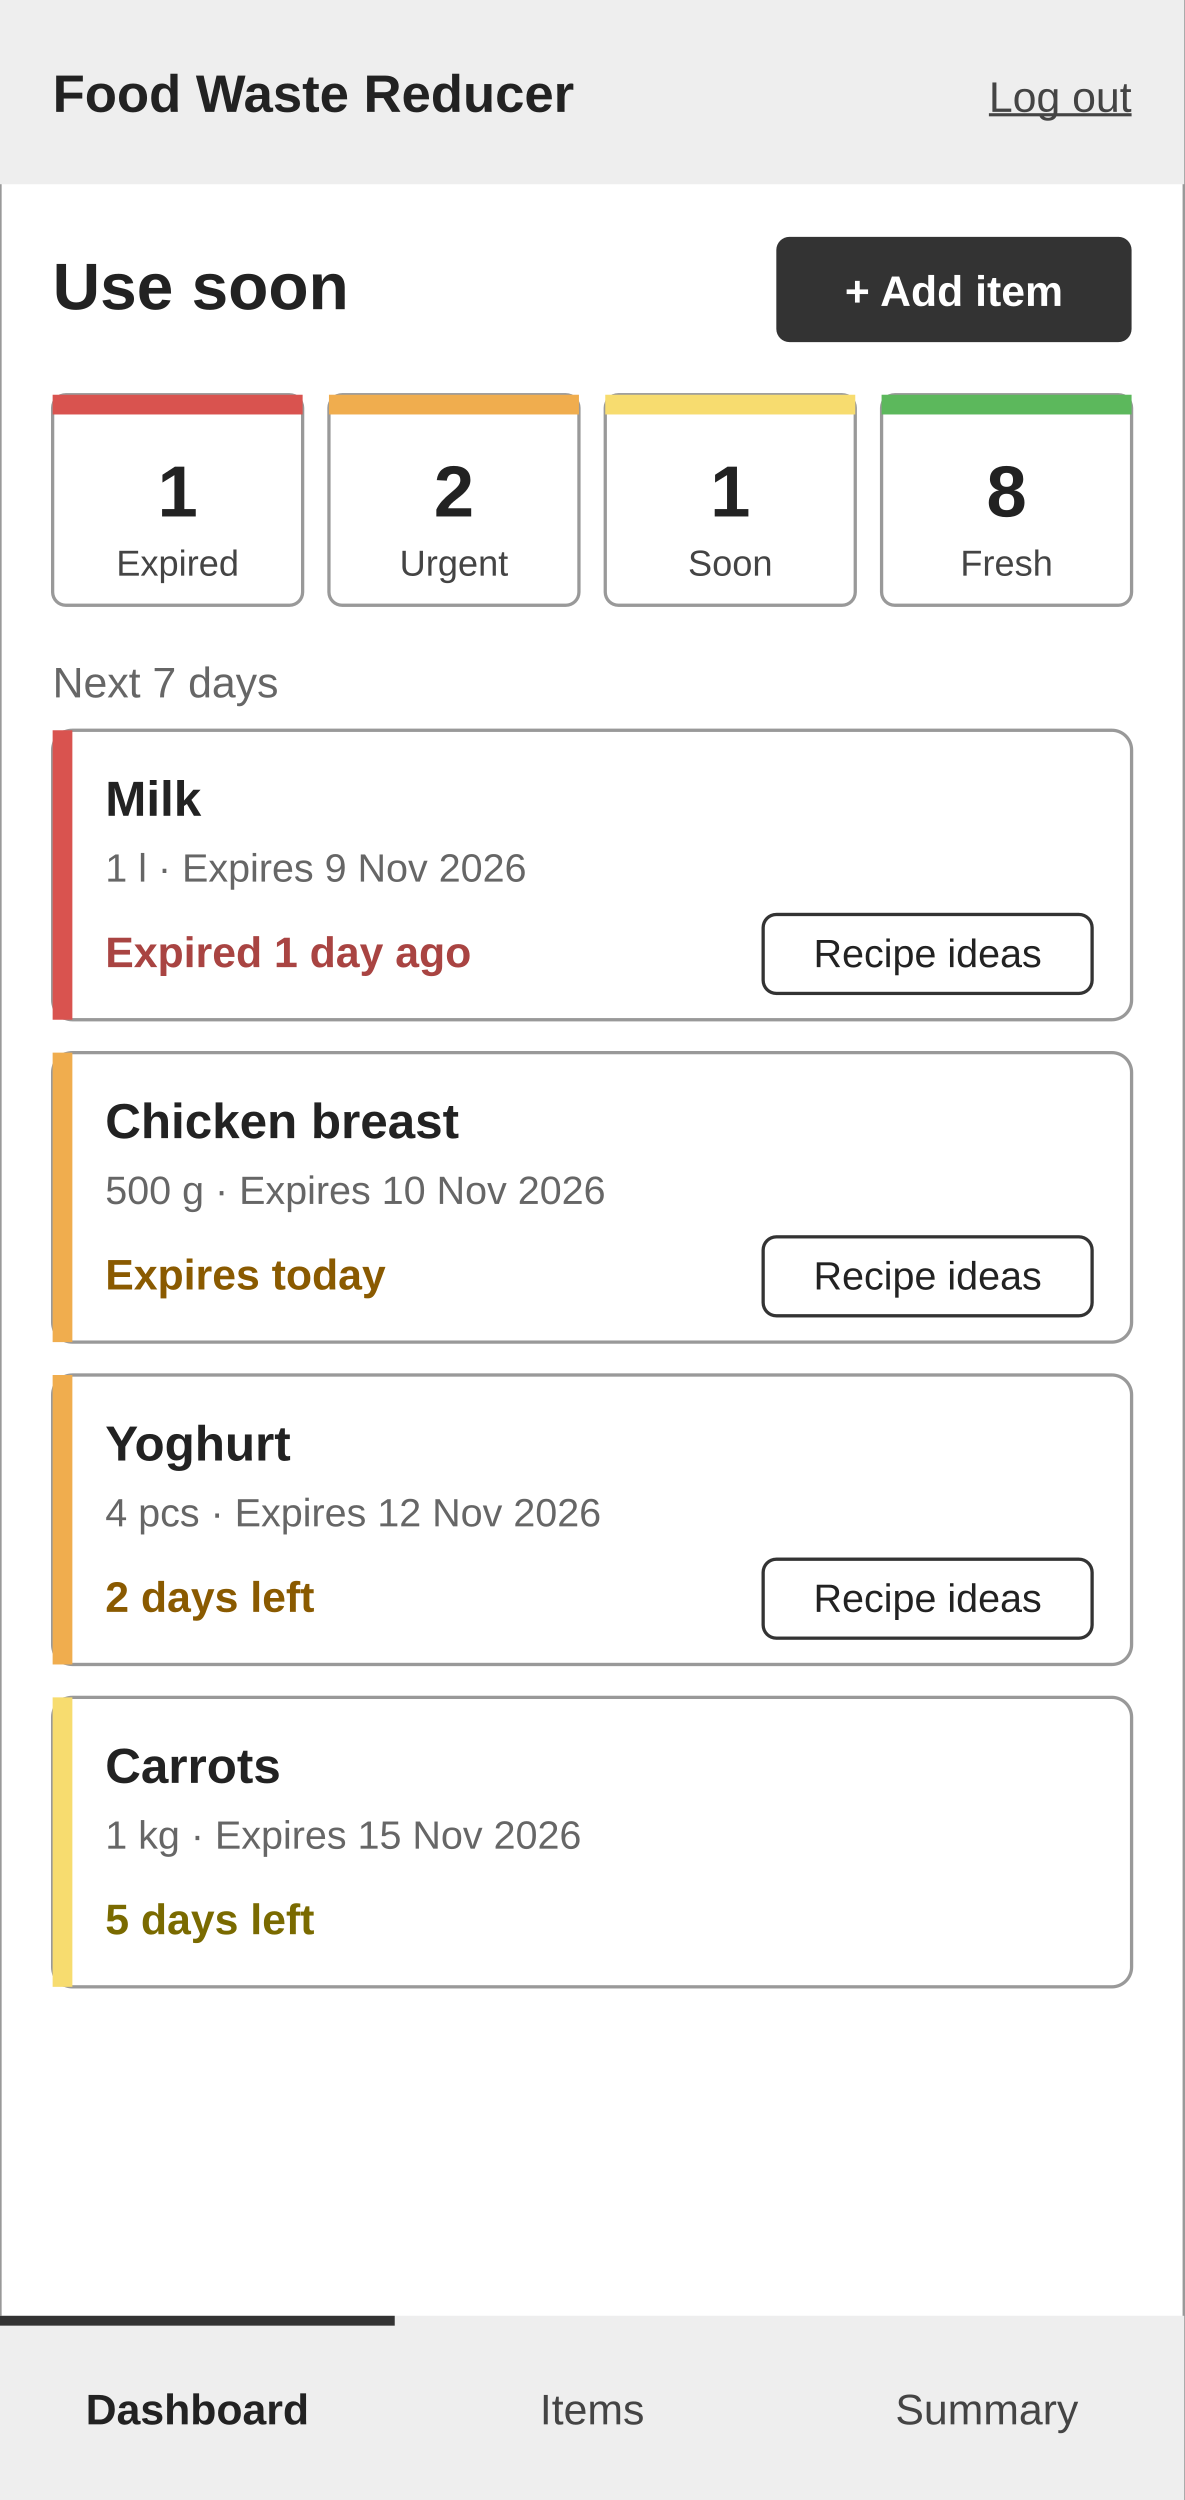
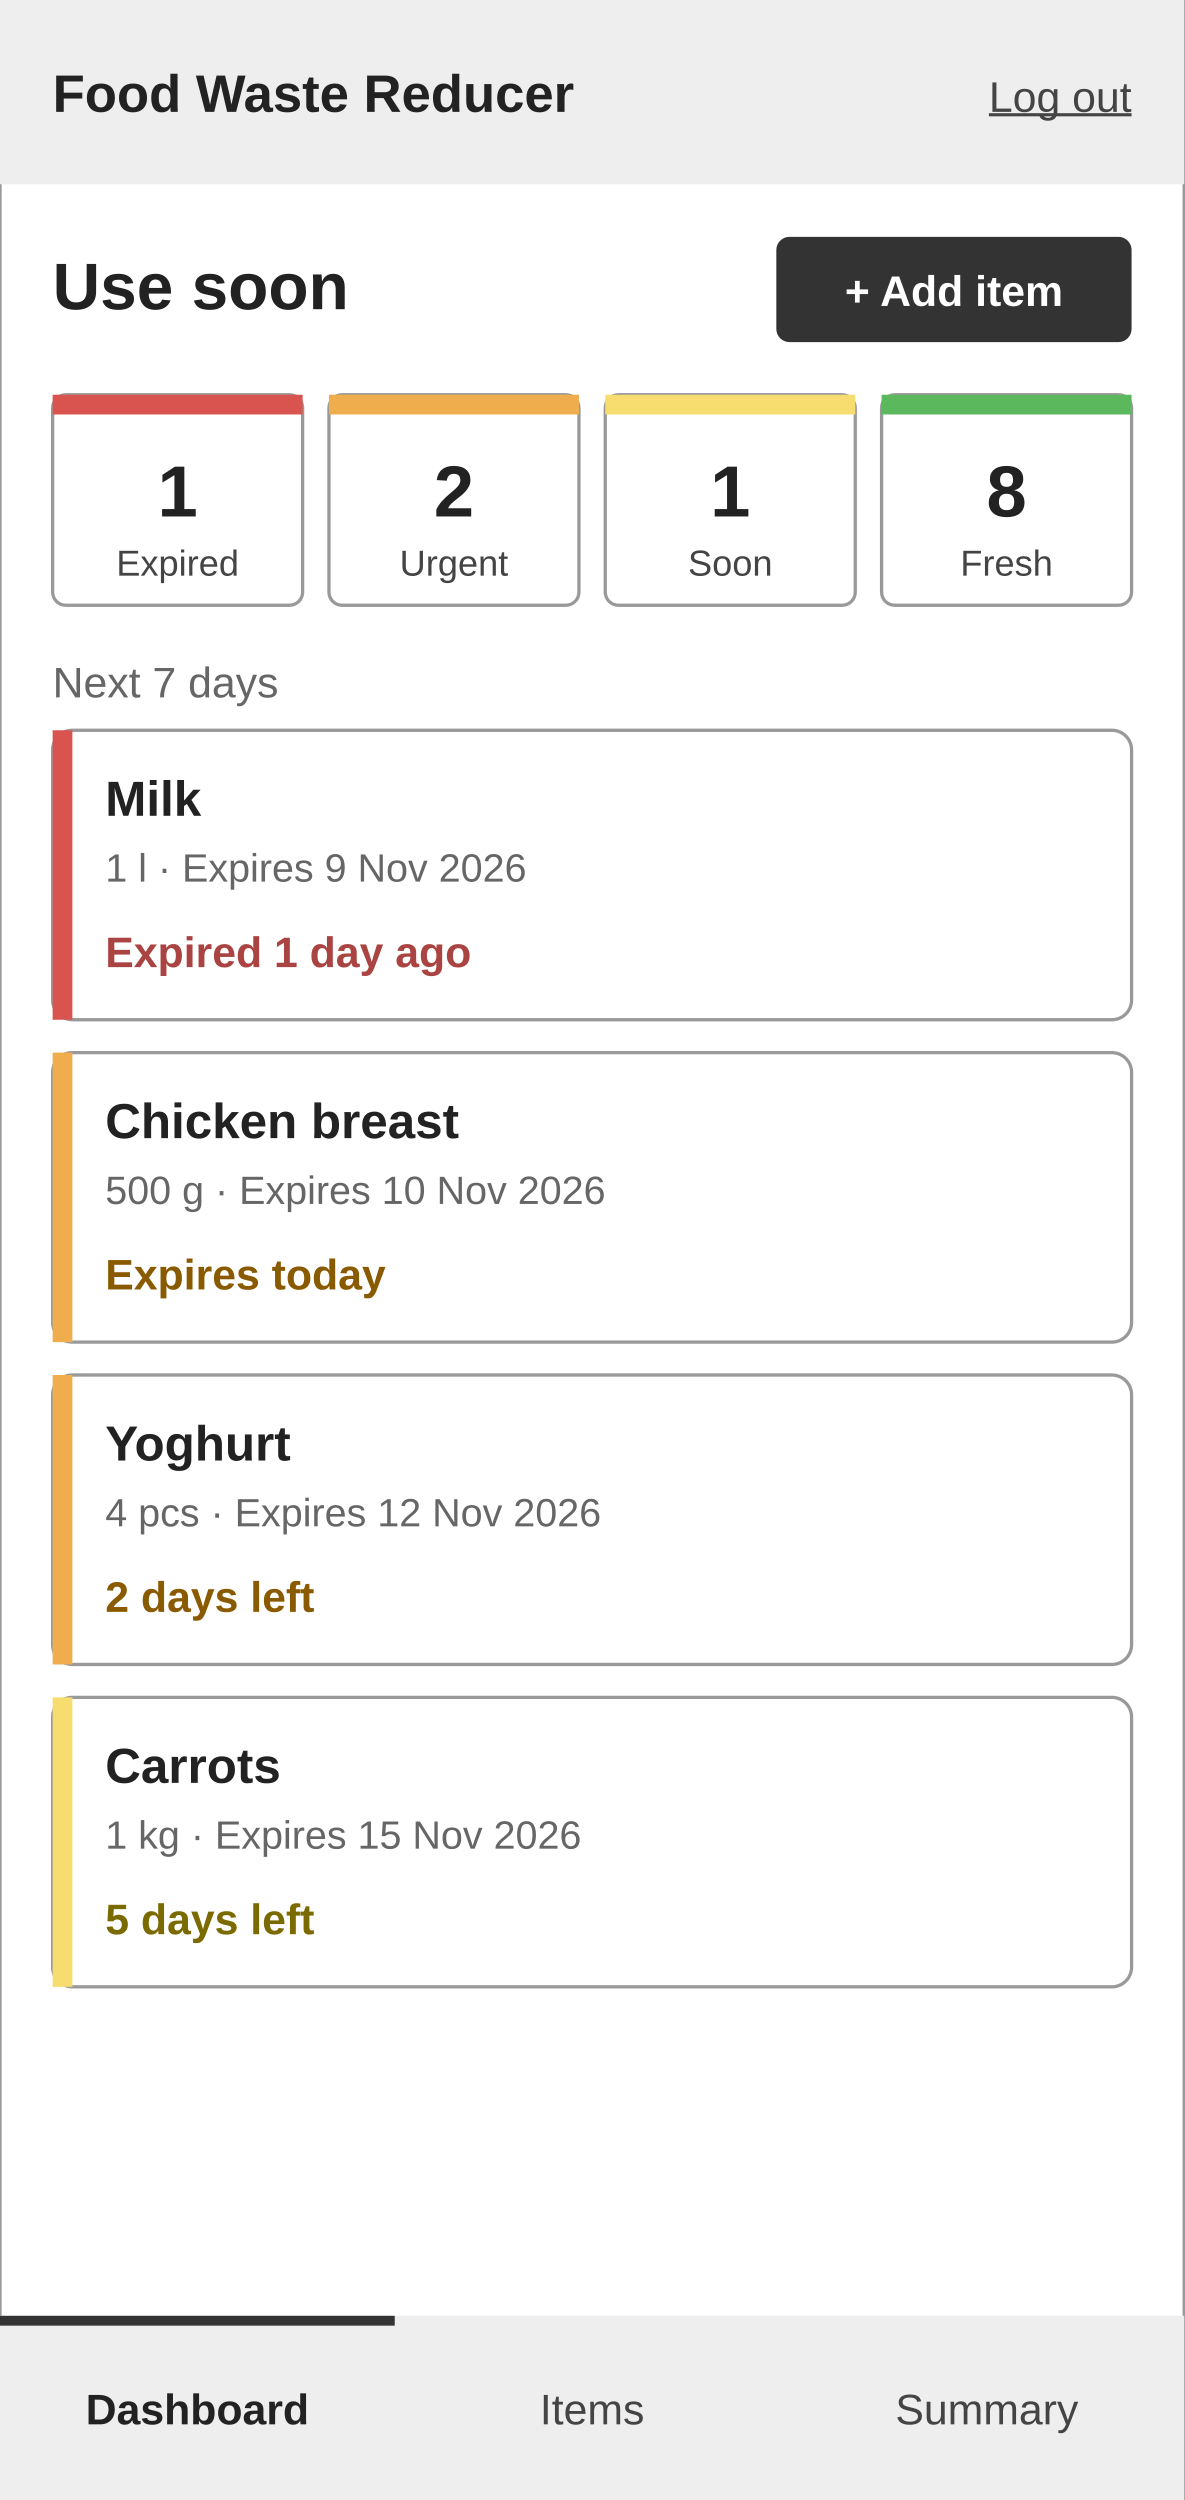
<svg xmlns="http://www.w3.org/2000/svg" width="360" height="760" viewBox="0 0 360 760" font-family="Arial, Helvetica, sans-serif">
  <rect width="360" height="760" fill="#ffffff" stroke="#999999" />
  <rect width="360" height="56" fill="#eeeeee" />
  <text x="16" y="34" font-size="16" font-weight="bold" fill="#222222">Food Waste Reducer</text>
  <text x="344" y="34" text-anchor="end" font-size="13" fill="#444444" text-decoration="underline">Log out</text>
  <text x="16" y="94" font-size="20" font-weight="bold" fill="#222222">Use soon</text>
  <rect x="236" y="72" width="108" height="32" rx="4" fill="#333333" />
  <text x="290" y="93" text-anchor="middle" font-size="13" font-weight="bold" fill="#ffffff">+ Add item</text>
  <rect x="16" y="120" width="76" height="64" rx="4" fill="#ffffff" stroke="#999999" />
  <rect x="16" y="120" width="76" height="6" fill="#d9534f" />
  <text x="54" y="157" text-anchor="middle" font-size="22" font-weight="bold" fill="#222222">1</text>
  <text x="54" y="175" text-anchor="middle" font-size="11" fill="#444444">Expired</text>
  <rect x="100" y="120" width="76" height="64" rx="4" fill="#ffffff" stroke="#999999" />
  <rect x="100" y="120" width="76" height="6" fill="#f0ad4e" />
  <text x="138" y="157" text-anchor="middle" font-size="22" font-weight="bold" fill="#222222">2</text>
  <text x="138" y="175" text-anchor="middle" font-size="11" fill="#444444">Urgent</text>
  <rect x="184" y="120" width="76" height="64" rx="4" fill="#ffffff" stroke="#999999" />
  <rect x="184" y="120" width="76" height="6" fill="#f7dc6f" />
  <text x="222" y="157" text-anchor="middle" font-size="22" font-weight="bold" fill="#222222">1</text>
  <text x="222" y="175" text-anchor="middle" font-size="11" fill="#444444">Soon</text>
  <rect x="268" y="120" width="76" height="64" rx="4" fill="#ffffff" stroke="#999999" />
  <rect x="268" y="120" width="76" height="6" fill="#5cb85c" />
  <text x="306" y="157" text-anchor="middle" font-size="22" font-weight="bold" fill="#222222">8</text>
  <text x="306" y="175" text-anchor="middle" font-size="11" fill="#444444">Fresh</text>
  <text x="16" y="212" font-size="13" fill="#666666">Next 7 days</text>
  <rect x="16" y="222" width="328" height="88" rx="6" fill="#ffffff" stroke="#999999" />
  <rect x="16" y="222" width="6" height="88" fill="#d9534f" />
  <text x="32" y="248" font-size="15" font-weight="bold" fill="#222222">Milk</text>
  <text x="32" y="268" font-size="12" fill="#666666">1 l · Expires 9 Nov 2026</text>
  <text x="32" y="294" font-size="13" font-weight="bold" fill="#a94442">Expired 1 day ago</text>
-   <rect x="232" y="278" width="100" height="24" rx="4" fill="#ffffff" stroke="#333333" />
-   <text x="282" y="294" text-anchor="middle" font-size="12" fill="#222222">Recipe ideas</text>
  <rect x="16" y="320" width="328" height="88" rx="6" fill="#ffffff" stroke="#999999" />
  <rect x="16" y="320" width="6" height="88" fill="#f0ad4e" />
  <text x="32" y="346" font-size="15" font-weight="bold" fill="#222222">Chicken breast</text>
  <text x="32" y="366" font-size="12" fill="#666666">500 g · Expires 10 Nov 2026</text>
  <text x="32" y="392" font-size="13" font-weight="bold" fill="#8a5a00">Expires today</text>
-   <rect x="232" y="376" width="100" height="24" rx="4" fill="#ffffff" stroke="#333333" />
-   <text x="282" y="392" text-anchor="middle" font-size="12" fill="#222222">Recipe ideas</text>
  <rect x="16" y="418" width="328" height="88" rx="6" fill="#ffffff" stroke="#999999" />
  <rect x="16" y="418" width="6" height="88" fill="#f0ad4e" />
  <text x="32" y="444" font-size="15" font-weight="bold" fill="#222222">Yoghurt</text>
  <text x="32" y="464" font-size="12" fill="#666666">4 pcs · Expires 12 Nov 2026</text>
  <text x="32" y="490" font-size="13" font-weight="bold" fill="#8a5a00">2 days left</text>
-   <rect x="232" y="474" width="100" height="24" rx="4" fill="#ffffff" stroke="#333333" />
-   <text x="282" y="490" text-anchor="middle" font-size="12" fill="#222222">Recipe ideas</text>
  <rect x="16" y="516" width="328" height="88" rx="6" fill="#ffffff" stroke="#999999" />
  <rect x="16" y="516" width="6" height="88" fill="#f7dc6f" />
  <text x="32" y="542" font-size="15" font-weight="bold" fill="#222222">Carrots</text>
  <text x="32" y="562" font-size="12" fill="#666666">1 kg · Expires 15 Nov 2026</text>
  <text x="32" y="588" font-size="13" font-weight="bold" fill="#7a6a00">5 days left</text>
  <rect x="0" y="704" width="360" height="56" fill="#eeeeee" />
  <rect x="0" y="704" width="120" height="3" fill="#333333" />
  <text x="60" y="737" text-anchor="middle" font-size="13" font-weight="bold" fill="#222222">Dashboard</text>
  <text x="180" y="737" text-anchor="middle" font-size="13" fill="#444444">Items</text>
  <text x="300" y="737" text-anchor="middle" font-size="13" fill="#444444">Summary</text>
</svg>
